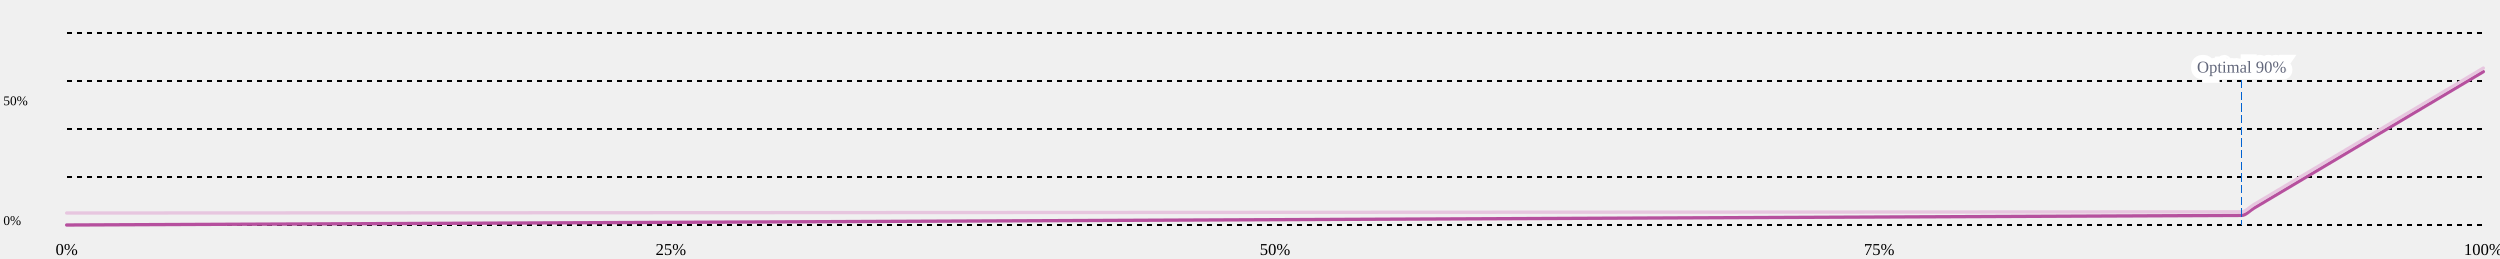
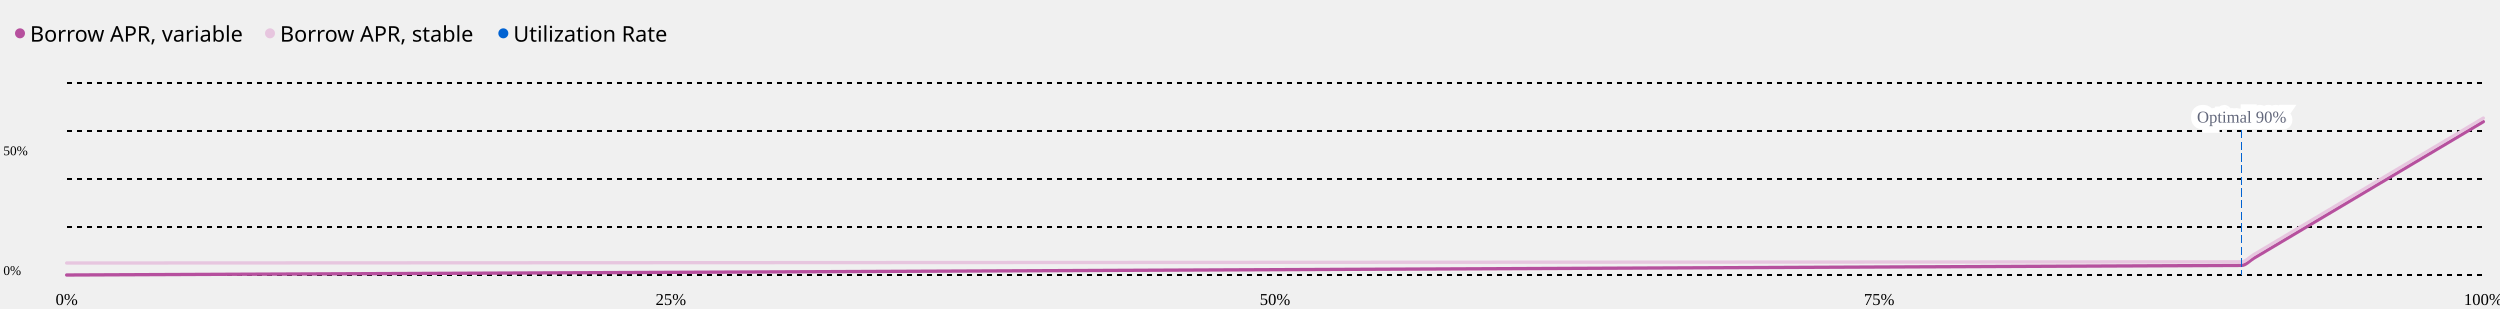
- <svg xmlns="http://www.w3.org/2000/svg" width="1500" height="155">
-   <g class="visx-group" transform="translate(40, 20)">
+ <svg xmlns="http://www.w3.org/2000/svg" style="background: white;" width="1500" height="185">
+   <g style="color: black; font-size: 13px; font-family: sans-serif; transform: translate(18px, 25px);">
+     <g>
+       <circle r="3" cx="-6" cy="-5" style="fill: #B6509E" />
+       <text>Borrow APR, variable</text>
+     </g>
+     <g style="transform: translateX(150px);">
+       <circle r="3" cx="-6" cy="-5" style="fill: rgb(231, 198, 223)" />
+       <text>Borrow APR, stable</text>
+     </g>
+     <g style="transform: translateX(290px);">
+       <circle r="3" cx="-6" cy="-5" style="fill: rgb(0, 98, 210)" />
+       <text>Utilization Rate</text>
+     </g>
+   </g>
+   <g class="visx-group" transform="translate(40, 50)">
    <g class="visx-group visx-rows" transform="translate(0, 0)">
      <line class="visx-line" x1="0" y1="115" x2="1450" y2="115" fill="transparent" shape-rendering="crispEdges" stroke="#000" stroke-width="1" stroke-dasharray="3,3" pointer-events="none" />
      <line class="visx-line" x1="0" y1="86.25" x2="1450" y2="86.25" fill="transparent" shape-rendering="crispEdges" stroke="#000" stroke-width="1" stroke-dasharray="3,3" pointer-events="none" />
      <line class="visx-line" x1="0" y1="57.5" x2="1450" y2="57.5" fill="transparent" shape-rendering="crispEdges" stroke="#000" stroke-width="1" stroke-dasharray="3,3" pointer-events="none" />
      <line class="visx-line" x1="0" y1="28.75" x2="1450" y2="28.75" fill="transparent" shape-rendering="crispEdges" stroke="#000" stroke-width="1" stroke-dasharray="3,3" pointer-events="none" />
      <line class="visx-line" x1="0" y1="0" x2="1450" y2="0" fill="transparent" shape-rendering="crispEdges" stroke="#000" stroke-width="1" stroke-dasharray="3,3" pointer-events="none" />
    </g>
    <path class="visx-linepath" d="M0,115C2.417,114.989,4.833,114.979,7.25,114.968C9.667,114.957,12.083,114.947,14.5,114.936C16.917,114.925,19.333,114.915,21.75,114.904C24.167,114.894,26.583,114.883,29,114.872C31.417,114.862,33.833,114.851,36.25,114.84C38.667,114.83,41.083,114.819,43.5,114.808C45.917,114.798,48.333,114.787,50.75,114.776C53.167,114.766,55.583,114.755,58,114.744C60.417,114.734,62.833,114.723,65.25,114.713C67.667,114.702,70.083,114.691,72.5,114.681C74.917,114.67,77.333,114.659,79.75,114.649C82.167,114.638,84.583,114.627,87,114.617C89.417,114.606,91.833,114.595,94.25,114.585C96.667,114.574,99.083,114.563,101.5,114.553C103.917,114.542,106.333,114.531,108.75,114.521C111.167,114.51,113.583,114.5,116,114.489C118.417,114.478,120.833,114.468,123.25,114.457C125.667,114.446,128.083,114.436,130.5,114.425C132.917,114.414,135.333,114.404,137.75,114.393C140.167,114.382,142.583,114.372,145,114.361C147.417,114.35,149.833,114.34,152.25,114.329C154.667,114.319,157.083,114.308,159.5,114.297C161.917,114.287,164.333,114.276,166.75,114.265C169.167,114.255,171.583,114.244,174,114.233C176.417,114.223,178.833,114.212,181.25,114.201C183.667,114.191,186.083,114.18,188.5,114.169C190.917,114.159,193.333,114.148,195.75,114.138C198.167,114.127,200.583,114.116,203,114.106C205.417,114.095,207.833,114.084,210.25,114.074C212.667,114.063,215.083,114.052,217.5,114.042C219.917,114.031,222.333,114.02,224.75,114.01C227.167,113.999,229.583,113.988,232,113.978C234.417,113.967,236.833,113.956,239.25,113.946C241.667,113.935,244.083,113.925,246.5,113.914C248.917,113.903,251.333,113.893,253.75,113.882C256.167,113.871,258.583,113.861,261,113.85C263.417,113.839,265.833,113.829,268.25,113.818C270.667,113.807,273.083,113.797,275.5,113.786C277.917,113.775,280.333,113.765,282.75,113.754C285.167,113.744,287.583,113.733,290,113.722C292.417,113.712,294.833,113.701,297.25,113.69C299.667,113.68,302.083,113.669,304.5,113.658C306.917,113.648,309.333,113.637,311.75,113.626C314.167,113.616,316.583,113.605,319,113.594C321.417,113.584,323.833,113.573,326.25,113.562C328.667,113.552,331.083,113.541,333.5,113.531C335.917,113.52,338.333,113.509,340.75,113.499C343.167,113.488,345.583,113.477,348,113.467C350.417,113.456,352.833,113.445,355.25,113.435C357.667,113.424,360.083,113.413,362.5,113.403C364.917,113.392,367.333,113.381,369.75,113.371C372.167,113.36,374.583,113.35,377,113.339C379.417,113.328,381.833,113.318,384.25,113.307C386.667,113.296,389.083,113.286,391.5,113.275C393.917,113.264,396.333,113.254,398.75,113.243C401.167,113.232,403.583,113.222,406,113.211C408.417,113.2,410.833,113.19,413.25,113.179C415.667,113.169,418.083,113.158,420.5,113.147C422.917,113.137,425.333,113.126,427.75,113.115C430.167,113.105,432.583,113.094,435,113.083C437.417,113.073,439.833,113.062,442.25,113.051C444.667,113.041,447.083,113.03,449.5,113.019C451.917,113.009,454.333,112.998,456.75,112.988C459.167,112.977,461.583,112.966,464,112.956C466.417,112.945,468.833,112.934,471.25,112.924C473.667,112.913,476.083,112.902,478.5,112.892C480.917,112.881,483.333,112.87,485.75,112.86C488.167,112.849,490.583,112.838,493,112.828C495.417,112.817,497.833,112.806,500.25,112.796C502.667,112.785,505.083,112.775,507.5,112.764C509.917,112.753,512.333,112.743,514.75,112.732C517.167,112.721,519.583,112.711,522,112.7C524.417,112.689,526.833,112.679,529.25,112.668C531.667,112.657,534.083,112.647,536.5,112.636C538.917,112.625,541.333,112.615,543.75,112.604C546.167,112.594,548.583,112.583,551,112.572C553.417,112.562,555.833,112.551,558.25,112.54C560.667,112.53,563.083,112.519,565.5,112.508C567.917,112.498,570.333,112.487,572.75,112.476C575.167,112.466,577.583,112.455,580,112.444C582.417,112.434,584.833,112.423,587.25,112.413C589.667,112.402,592.083,112.391,594.5,112.381C596.917,112.37,599.333,112.359,601.75,112.349C604.167,112.338,606.583,112.327,609,112.317C611.417,112.306,613.833,112.295,616.25,112.285C618.667,112.274,621.083,112.263,623.5,112.253C625.917,112.242,628.333,112.231,630.75,112.221C633.167,112.21,635.583,112.2,638,112.189C640.417,112.178,642.833,112.168,645.25,112.157C647.667,112.146,650.083,112.136,652.5,112.125C654.917,112.114,657.333,112.104,659.75,112.093C662.167,112.082,664.583,112.072,667,112.061C669.417,112.05,671.833,112.04,674.25,112.029C676.667,112.019,679.083,112.008,681.5,111.997C683.917,111.987,686.333,111.976,688.75,111.965C691.167,111.955,693.583,111.944,696,111.933C698.417,111.923,700.833,111.912,703.25,111.901C705.667,111.891,708.083,111.88,710.5,111.869C712.917,111.859,715.333,111.848,717.75,111.838C720.167,111.827,722.583,111.816,725,111.806C727.417,111.795,729.833,111.784,732.25,111.774C734.667,111.763,737.083,111.752,739.5,111.742C741.917,111.731,744.333,111.72,746.75,111.71C749.167,111.699,751.583,111.688,754,111.678C756.417,111.667,758.833,111.656,761.25,111.646C763.667,111.635,766.083,111.625,768.5,111.614C770.917,111.603,773.333,111.593,775.75,111.582C778.167,111.571,780.583,111.561,783,111.55C785.417,111.539,787.833,111.529,790.25,111.518C792.667,111.507,795.083,111.497,797.5,111.486C799.917,111.475,802.333,111.465,804.75,111.454C807.167,111.444,809.583,111.433,812,111.422C814.417,111.412,816.833,111.401,819.25,111.39C821.667,111.38,824.083,111.369,826.5,111.358C828.917,111.348,831.333,111.337,833.75,111.326C836.167,111.316,838.583,111.305,841,111.294C843.417,111.284,845.833,111.273,848.25,111.263C850.667,111.252,853.083,111.241,855.5,111.231C857.917,111.22,860.333,111.209,862.75,111.199C865.167,111.188,867.583,111.177,870,111.167C872.417,111.156,874.833,111.145,877.25,111.135C879.667,111.124,882.083,111.113,884.5,111.103C886.917,111.092,889.333,111.081,891.75,111.071C894.167,111.06,896.583,111.05,899,111.039C901.417,111.028,903.833,111.018,906.25,111.007C908.667,110.996,911.083,110.986,913.5,110.975C915.917,110.964,918.333,110.954,920.75,110.943C923.167,110.932,925.583,110.922,928,110.911C930.417,110.9,932.833,110.89,935.25,110.879C937.667,110.869,940.083,110.858,942.5,110.847C944.917,110.837,947.333,110.826,949.75,110.815C952.167,110.805,954.583,110.794,957,110.783C959.417,110.773,961.833,110.762,964.25,110.751C966.667,110.741,969.083,110.73,971.5,110.719C973.917,110.709,976.333,110.698,978.75,110.688C981.167,110.677,983.583,110.666,986,110.656C988.417,110.645,990.833,110.634,993.25,110.624C995.667,110.613,998.083,110.602,1000.5,110.592C1002.917,110.581,1005.333,110.57,1007.75,110.56C1010.167,110.549,1012.583,110.538,1015,110.528C1017.417,110.517,1019.833,110.506,1022.25,110.496C1024.667,110.485,1027.083,110.475,1029.5,110.464C1031.917,110.453,1034.333,110.443,1036.75,110.432C1039.167,110.421,1041.583,110.411,1044,110.4C1046.417,110.389,1048.833,110.379,1051.25,110.368C1053.667,110.357,1056.083,110.347,1058.5,110.336C1060.917,110.325,1063.333,110.315,1065.75,110.304C1068.167,110.294,1070.583,110.283,1073,110.272C1075.417,110.262,1077.833,110.251,1080.25,110.24C1082.667,110.23,1085.083,110.219,1087.5,110.208C1089.917,110.198,1092.333,110.187,1094.75,110.176C1097.167,110.166,1099.583,110.155,1102,110.144C1104.417,110.134,1106.833,110.123,1109.25,110.112C1111.667,110.102,1114.083,110.091,1116.5,110.081C1118.917,110.07,1121.333,110.059,1123.75,110.049C1126.167,110.038,1128.583,110.027,1131,110.017C1133.417,110.006,1135.833,109.995,1138.25,109.985C1140.667,109.974,1143.083,109.963,1145.5,109.953C1147.917,109.942,1150.333,109.931,1152.75,109.921C1155.167,109.91,1157.583,109.9,1160,109.889C1162.417,109.878,1164.833,109.868,1167.25,109.857C1169.667,109.846,1172.083,109.836,1174.5,109.825C1176.917,109.814,1179.333,109.804,1181.75,109.793C1184.167,109.782,1186.583,109.772,1189,109.761C1191.417,109.75,1193.833,109.74,1196.25,109.729C1198.667,109.719,1201.083,109.708,1203.5,109.697C1205.917,109.687,1208.333,109.676,1210.75,109.665C1213.167,109.655,1215.583,109.644,1218,109.633C1220.417,109.623,1222.833,109.612,1225.25,109.601C1227.667,109.591,1230.083,109.58,1232.5,109.569C1234.917,109.559,1237.333,109.548,1239.75,109.538C1242.167,109.527,1244.583,109.516,1247,109.506C1249.417,109.495,1251.833,109.484,1254.25,109.474C1256.667,109.463,1259.083,109.452,1261.5,109.442C1263.917,109.431,1266.333,109.42,1268.75,109.41C1271.167,109.399,1273.583,109.388,1276,109.378C1278.417,109.367,1280.833,109.356,1283.25,109.346C1285.667,109.335,1288.083,109.325,1290.5,109.314C1292.917,109.303,1295.333,109.293,1297.75,109.282C1300.167,109.271,1302.583,109.271,1305,109.25C1307.417,109.229,1309.833,106.375,1312.25,104.938C1314.667,103.5,1317.083,102.062,1319.5,100.625C1321.917,99.188,1324.333,97.75,1326.75,96.312C1329.167,94.875,1331.583,93.438,1334,92C1336.417,90.562,1338.833,89.125,1341.25,87.688C1343.667,86.25,1346.083,84.812,1348.5,83.375C1350.917,81.938,1353.333,80.5,1355.75,79.062C1358.167,77.625,1360.583,76.187,1363,74.75C1365.417,73.312,1367.833,71.875,1370.25,70.438C1372.667,69,1375.083,67.562,1377.5,66.125C1379.917,64.688,1382.333,63.25,1384.75,61.812C1387.167,60.375,1389.583,58.938,1392,57.5C1394.417,56.062,1396.833,54.625,1399.25,53.188C1401.667,51.75,1404.083,50.313,1406.5,48.875C1408.917,47.438,1411.333,46,1413.75,44.562C1416.167,43.125,1418.583,41.688,1421,40.25C1423.417,38.812,1425.833,37.375,1428.25,35.937C1430.667,34.5,1433.083,33.063,1435.5,31.625C1437.917,30.188,1440.333,28.75,1442.75,27.313C1445.167,25.875,1447.583,24.438,1450,23" fill="transparent" stroke-linecap="round" stroke="#B6509E" stroke-width="2" />
    <path class="visx-linepath" d="M0,107.812C2.417,107.811,4.833,107.81,7.25,107.809C9.667,107.807,12.083,107.806,14.5,107.805C16.917,107.803,19.333,107.802,21.75,107.801C24.167,107.799,26.583,107.798,29,107.797C31.417,107.795,33.833,107.794,36.25,107.793C38.667,107.791,41.083,107.79,43.5,107.789C45.917,107.787,48.333,107.786,50.75,107.785C53.167,107.783,55.583,107.782,58,107.781C60.417,107.779,62.833,107.778,65.25,107.777C67.667,107.775,70.083,107.774,72.5,107.773C74.917,107.771,77.333,107.77,79.75,107.769C82.167,107.767,84.583,107.766,87,107.765C89.417,107.763,91.833,107.762,94.25,107.761C96.667,107.759,99.083,107.758,101.5,107.757C103.917,107.755,106.333,107.754,108.75,107.753C111.167,107.751,113.583,107.75,116,107.749C118.417,107.747,120.833,107.746,123.25,107.745C125.667,107.743,128.083,107.742,130.5,107.741C132.917,107.739,135.333,107.738,137.75,107.737C140.167,107.735,142.583,107.734,145,107.733C147.417,107.731,149.833,107.73,152.25,107.729C154.667,107.727,157.083,107.726,159.5,107.725C161.917,107.723,164.333,107.722,166.75,107.721C169.167,107.719,171.583,107.718,174,107.717C176.417,107.715,178.833,107.714,181.25,107.713C183.667,107.711,186.083,107.71,188.5,107.709C190.917,107.707,193.333,107.706,195.75,107.705C198.167,107.703,200.583,107.702,203,107.701C205.417,107.699,207.833,107.698,210.25,107.697C212.667,107.695,215.083,107.694,217.5,107.693C219.917,107.691,222.333,107.69,224.75,107.689C227.167,107.687,229.583,107.686,232,107.685C234.417,107.683,236.833,107.682,239.25,107.681C241.667,107.679,244.083,107.678,246.5,107.677C248.917,107.675,251.333,107.674,253.75,107.673C256.167,107.671,258.583,107.67,261,107.669C263.417,107.667,265.833,107.666,268.25,107.665C270.667,107.663,273.083,107.662,275.5,107.661C277.917,107.659,280.333,107.658,282.75,107.657C285.167,107.655,287.583,107.654,290,107.653C292.417,107.651,294.833,107.65,297.25,107.649C299.667,107.647,302.083,107.646,304.5,107.645C306.917,107.643,309.333,107.642,311.75,107.641C314.167,107.639,316.583,107.638,319,107.637C321.417,107.635,323.833,107.634,326.25,107.633C328.667,107.631,331.083,107.63,333.5,107.629C335.917,107.627,338.333,107.626,340.75,107.625C343.167,107.623,345.583,107.622,348,107.621C350.417,107.62,352.833,107.618,355.25,107.617C357.667,107.616,360.083,107.614,362.5,107.613C364.917,107.612,367.333,107.61,369.75,107.609C372.167,107.608,374.583,107.606,377,107.605C379.417,107.604,381.833,107.602,384.25,107.601C386.667,107.6,389.083,107.598,391.5,107.597C393.917,107.596,396.333,107.594,398.75,107.593C401.167,107.592,403.583,107.59,406,107.589C408.417,107.588,410.833,107.586,413.25,107.585C415.667,107.584,418.083,107.582,420.5,107.581C422.917,107.58,425.333,107.578,427.75,107.577C430.167,107.576,432.583,107.574,435,107.573C437.417,107.572,439.833,107.57,442.25,107.569C444.667,107.568,447.083,107.566,449.5,107.565C451.917,107.564,454.333,107.562,456.75,107.561C459.167,107.56,461.583,107.558,464,107.557C466.417,107.556,468.833,107.554,471.25,107.553C473.667,107.552,476.083,107.55,478.5,107.549C480.917,107.548,483.333,107.546,485.75,107.545C488.167,107.544,490.583,107.542,493,107.541C495.417,107.54,497.833,107.538,500.25,107.537C502.667,107.536,505.083,107.534,507.5,107.533C509.917,107.532,512.333,107.53,514.75,107.529C517.167,107.528,519.583,107.526,522,107.525C524.417,107.524,526.833,107.522,529.25,107.521C531.667,107.52,534.083,107.518,536.5,107.517C538.917,107.516,541.333,107.514,543.75,107.513C546.167,107.512,548.583,107.51,551,107.509C553.417,107.508,555.833,107.506,558.25,107.505C560.667,107.504,563.083,107.502,565.5,107.501C567.917,107.5,570.333,107.498,572.75,107.497C575.167,107.496,577.583,107.494,580,107.493C582.417,107.492,584.833,107.49,587.25,107.489C589.667,107.488,592.083,107.486,594.5,107.485C596.917,107.484,599.333,107.482,601.75,107.481C604.167,107.48,606.583,107.478,609,107.477C611.417,107.476,613.833,107.474,616.25,107.473C618.667,107.472,621.083,107.47,623.5,107.469C625.917,107.468,628.333,107.466,630.75,107.465C633.167,107.464,635.583,107.462,638,107.461C640.417,107.46,642.833,107.458,645.25,107.457C647.667,107.456,650.083,107.454,652.5,107.453C654.917,107.452,657.333,107.45,659.75,107.449C662.167,107.448,664.583,107.446,667,107.445C669.417,107.444,671.833,107.442,674.25,107.441C676.667,107.44,679.083,107.438,681.5,107.437C683.917,107.436,686.333,107.434,688.75,107.433C691.167,107.432,693.583,107.43,696,107.429C698.417,107.428,700.833,107.427,703.25,107.425C705.667,107.424,708.083,107.423,710.5,107.421C712.917,107.42,715.333,107.419,717.75,107.417C720.167,107.416,722.583,107.415,725,107.413C727.417,107.412,729.833,107.411,732.25,107.409C734.667,107.408,737.083,107.407,739.5,107.405C741.917,107.404,744.333,107.403,746.75,107.401C749.167,107.4,751.583,107.399,754,107.397C756.417,107.396,758.833,107.395,761.25,107.393C763.667,107.392,766.083,107.391,768.5,107.389C770.917,107.388,773.333,107.387,775.75,107.385C778.167,107.384,780.583,107.383,783,107.381C785.417,107.38,787.833,107.379,790.25,107.377C792.667,107.376,795.083,107.375,797.5,107.373C799.917,107.372,802.333,107.371,804.75,107.369C807.167,107.368,809.583,107.367,812,107.365C814.417,107.364,816.833,107.363,819.25,107.361C821.667,107.36,824.083,107.359,826.5,107.357C828.917,107.356,831.333,107.355,833.75,107.353C836.167,107.352,838.583,107.351,841,107.349C843.417,107.348,845.833,107.347,848.25,107.345C850.667,107.344,853.083,107.343,855.5,107.341C857.917,107.34,860.333,107.339,862.75,107.337C865.167,107.336,867.583,107.335,870,107.333C872.417,107.332,874.833,107.331,877.25,107.329C879.667,107.328,882.083,107.327,884.5,107.325C886.917,107.324,889.333,107.323,891.75,107.321C894.167,107.32,896.583,107.319,899,107.317C901.417,107.316,903.833,107.315,906.25,107.313C908.667,107.312,911.083,107.311,913.5,107.309C915.917,107.308,918.333,107.307,920.75,107.305C923.167,107.304,925.583,107.303,928,107.301C930.417,107.3,932.833,107.299,935.25,107.297C937.667,107.296,940.083,107.295,942.5,107.293C944.917,107.292,947.333,107.291,949.75,107.289C952.167,107.288,954.583,107.287,957,107.285C959.417,107.284,961.833,107.283,964.25,107.281C966.667,107.28,969.083,107.279,971.5,107.277C973.917,107.276,976.333,107.275,978.75,107.273C981.167,107.272,983.583,107.271,986,107.269C988.417,107.268,990.833,107.267,993.25,107.265C995.667,107.264,998.083,107.263,1000.5,107.261C1002.917,107.26,1005.333,107.259,1007.75,107.257C1010.167,107.256,1012.583,107.255,1015,107.253C1017.417,107.252,1019.833,107.251,1022.25,107.249C1024.667,107.248,1027.083,107.247,1029.5,107.245C1031.917,107.244,1034.333,107.243,1036.75,107.241C1039.167,107.24,1041.583,107.239,1044,107.237C1046.417,107.236,1048.833,107.235,1051.25,107.234C1053.667,107.232,1056.083,107.231,1058.5,107.23C1060.917,107.228,1063.333,107.227,1065.75,107.226C1068.167,107.224,1070.583,107.223,1073,107.222C1075.417,107.22,1077.833,107.219,1080.25,107.218C1082.667,107.216,1085.083,107.215,1087.5,107.214C1089.917,107.212,1092.333,107.211,1094.75,107.21C1097.167,107.208,1099.583,107.207,1102,107.206C1104.417,107.204,1106.833,107.203,1109.25,107.202C1111.667,107.2,1114.083,107.199,1116.5,107.198C1118.917,107.196,1121.333,107.195,1123.75,107.194C1126.167,107.192,1128.583,107.191,1131,107.19C1133.417,107.188,1135.833,107.187,1138.25,107.186C1140.667,107.184,1143.083,107.183,1145.5,107.182C1147.917,107.18,1150.333,107.179,1152.75,107.178C1155.167,107.176,1157.583,107.175,1160,107.174C1162.417,107.172,1164.833,107.171,1167.25,107.17C1169.667,107.168,1172.083,107.167,1174.5,107.166C1176.917,107.164,1179.333,107.163,1181.75,107.162C1184.167,107.16,1186.583,107.159,1189,107.158C1191.417,107.156,1193.833,107.155,1196.25,107.154C1198.667,107.152,1201.083,107.151,1203.5,107.15C1205.917,107.148,1208.333,107.147,1210.75,107.146C1213.167,107.144,1215.583,107.143,1218,107.142C1220.417,107.14,1222.833,107.139,1225.25,107.138C1227.667,107.136,1230.083,107.135,1232.5,107.134C1234.917,107.132,1237.333,107.131,1239.75,107.13C1242.167,107.128,1244.583,107.127,1247,107.126C1249.417,107.124,1251.833,107.123,1254.25,107.122C1256.667,107.12,1259.083,107.119,1261.5,107.118C1263.917,107.116,1266.333,107.115,1268.75,107.114C1271.167,107.112,1273.583,107.111,1276,107.11C1278.417,107.108,1280.833,107.107,1283.25,107.106C1285.667,107.104,1288.083,107.103,1290.5,107.102C1292.917,107.1,1295.333,107.099,1297.75,107.098C1300.167,107.096,1302.583,107.096,1305,107.094C1307.417,107.091,1309.833,104.219,1312.25,102.781C1314.667,101.344,1317.083,99.906,1319.5,98.469C1321.917,97.031,1324.333,95.594,1326.75,94.156C1329.167,92.719,1331.583,91.281,1334,89.844C1336.417,88.406,1338.833,86.969,1341.25,85.531C1343.667,84.094,1346.083,82.656,1348.5,81.219C1350.917,79.781,1353.333,78.344,1355.75,76.906C1358.167,75.469,1360.583,74.031,1363,72.594C1365.417,71.156,1367.833,69.719,1370.25,68.281C1372.667,66.844,1375.083,65.406,1377.5,63.969C1379.917,62.531,1382.333,61.094,1384.75,59.656C1387.167,58.219,1389.583,56.781,1392,55.344C1394.417,53.906,1396.833,52.469,1399.25,51.031C1401.667,49.594,1404.083,48.156,1406.5,46.719C1408.917,45.281,1411.333,43.844,1413.75,42.406C1416.167,40.969,1418.583,39.531,1421,38.094C1423.417,36.656,1425.833,35.219,1428.25,33.781C1430.667,32.344,1433.083,30.906,1435.5,29.469C1437.917,28.031,1440.333,26.594,1442.75,25.156C1445.167,23.719,1447.583,22.281,1450,20.844" fill="transparent" stroke-linecap="round" stroke="#E7C6DF" stroke-width="2" />
    <g class="visx-group visx-axis visx-axis-bottom" transform="translate(0, 115)">
      <g class="visx-group visx-axis-tick" transform="translate(0, 0)">
        <line class="visx-line" x1="0" y1="0" x2="0" y2="8" fill="transparent" shape-rendering="crispEdges" stroke="#000" stroke-width="0" stroke-linecap="square" />
        <svg x="0" y="0" font-size="10" style="overflow:visible">
          <text transform="" x="0" y="18" fill="#000" font-size="10" text-anchor="middle">
            <tspan x="0" dy="0em">0%</tspan>
          </text>
        </svg>
      </g>
      <g class="visx-group visx-axis-tick" transform="translate(0, 0)">
        <line class="visx-line" x1="362.5" y1="0" x2="362.5" y2="8" fill="transparent" shape-rendering="crispEdges" stroke="#000" stroke-width="0" stroke-linecap="square" />
        <svg x="0" y="0" font-size="10" style="overflow:visible">
          <text transform="" x="362.5" y="18" fill="#000" font-size="10" text-anchor="middle">
            <tspan x="362.5" dy="0em">25%</tspan>
          </text>
        </svg>
      </g>
      <g class="visx-group visx-axis-tick" transform="translate(0, 0)">
        <line class="visx-line" x1="725" y1="0" x2="725" y2="8" fill="transparent" shape-rendering="crispEdges" stroke="#000" stroke-width="0" stroke-linecap="square" />
        <svg x="0" y="0" font-size="10" style="overflow:visible">
          <text transform="" x="725" y="18" fill="#000" font-size="10" text-anchor="middle">
            <tspan x="725" dy="0em">50%</tspan>
          </text>
        </svg>
      </g>
      <g class="visx-group visx-axis-tick" transform="translate(0, 0)">
        <line class="visx-line" x1="1087.5" y1="0" x2="1087.5" y2="8" fill="transparent" shape-rendering="crispEdges" stroke="#000" stroke-width="0" stroke-linecap="square" />
        <svg x="0" y="0" font-size="10" style="overflow:visible">
          <text transform="" x="1087.5" y="18" fill="#000" font-size="10" text-anchor="middle">
            <tspan x="1087.5" dy="0em">75%</tspan>
          </text>
        </svg>
      </g>
      <g class="visx-group visx-axis-tick" transform="translate(0, 0)">
        <line class="visx-line" x1="1450" y1="0" x2="1450" y2="8" fill="transparent" shape-rendering="crispEdges" stroke="#000" stroke-width="0" stroke-linecap="square" />
        <svg x="0" y="0" font-size="10" style="overflow:visible">
          <text transform="" x="1450" y="18" fill="#000" font-size="10" text-anchor="middle">
            <tspan x="1450" dy="0em">100%</tspan>
          </text>
        </svg>
      </g>
      <line class="visx-line visx-axis-line" x1="0.5" y1="0" x2="1450.5" y2="0" fill="transparent" shape-rendering="crispEdges" stroke="#222" stroke-width="0" />
    </g>
    <g class="visx-group visx-axis visx-axis-left" transform="translate(0, 0)">
      <g class="visx-group visx-axis-tick" transform="translate(0, 0)">
        <line class="visx-line" x1="0" y1="115" x2="-8" y2="115" fill="transparent" shape-rendering="crispEdges" stroke="#222" stroke-width="0" stroke-linecap="square" />
        <svg x="-30" y="0" font-size="8" style="overflow:visible">
          <text transform="" x="-8" y="115" fill="#000" font-size="8" text-anchor="start">
            <tspan x="-8" dy="0em">0%</tspan>
          </text>
        </svg>
      </g>
      <g class="visx-group visx-axis-tick" transform="translate(0, 0)">
        <line class="visx-line" x1="0" y1="43.125" x2="-8" y2="43.125" fill="transparent" shape-rendering="crispEdges" stroke="#222" stroke-width="0" stroke-linecap="square" />
        <svg x="-30" y="0" font-size="8" style="overflow:visible">
          <text transform="" x="-8" y="43.125" fill="#000" font-size="8" text-anchor="start">
            <tspan x="-8" dy="0em">50%</tspan>
          </text>
        </svg>
      </g>
      <line class="visx-line visx-axis-line" x1="0" y1="115.5" x2="0" y2="0.5" fill="transparent" shape-rendering="crispEdges" stroke="#222" stroke-width="0" />
    </g>
    <rect class="visx-bar" width="1450" height="115" fill="transparent" />
    <line class="visx-line" x1="1305" y1="28" x2="1305" y2="115" fill="transparent" shape-rendering="crispEdges" stroke="#0062D2" stroke-width="1" pointer-events="none" stroke-dasharray="5,2" />
    <svg x="0" y="0" font-size="10px" style="overflow:visible">
      <text transform="" x="1305" y="20" font-size="10px" fill="#fff" stroke="#fff" stroke-width="0.8em" text-anchor="middle">
        <tspan x="1305" dy="0.355em">Optimal 90%</tspan>
      </text>
    </svg>
    <svg x="0" y="0" font-size="10px" style="overflow:visible">
      <text transform="" x="1305" y="20" font-size="10px" fill="#62677B" text-anchor="middle">
        <tspan x="1305" dy="0.355em">Optimal 90%</tspan>
      </text>
    </svg>
  </g>
</svg>
